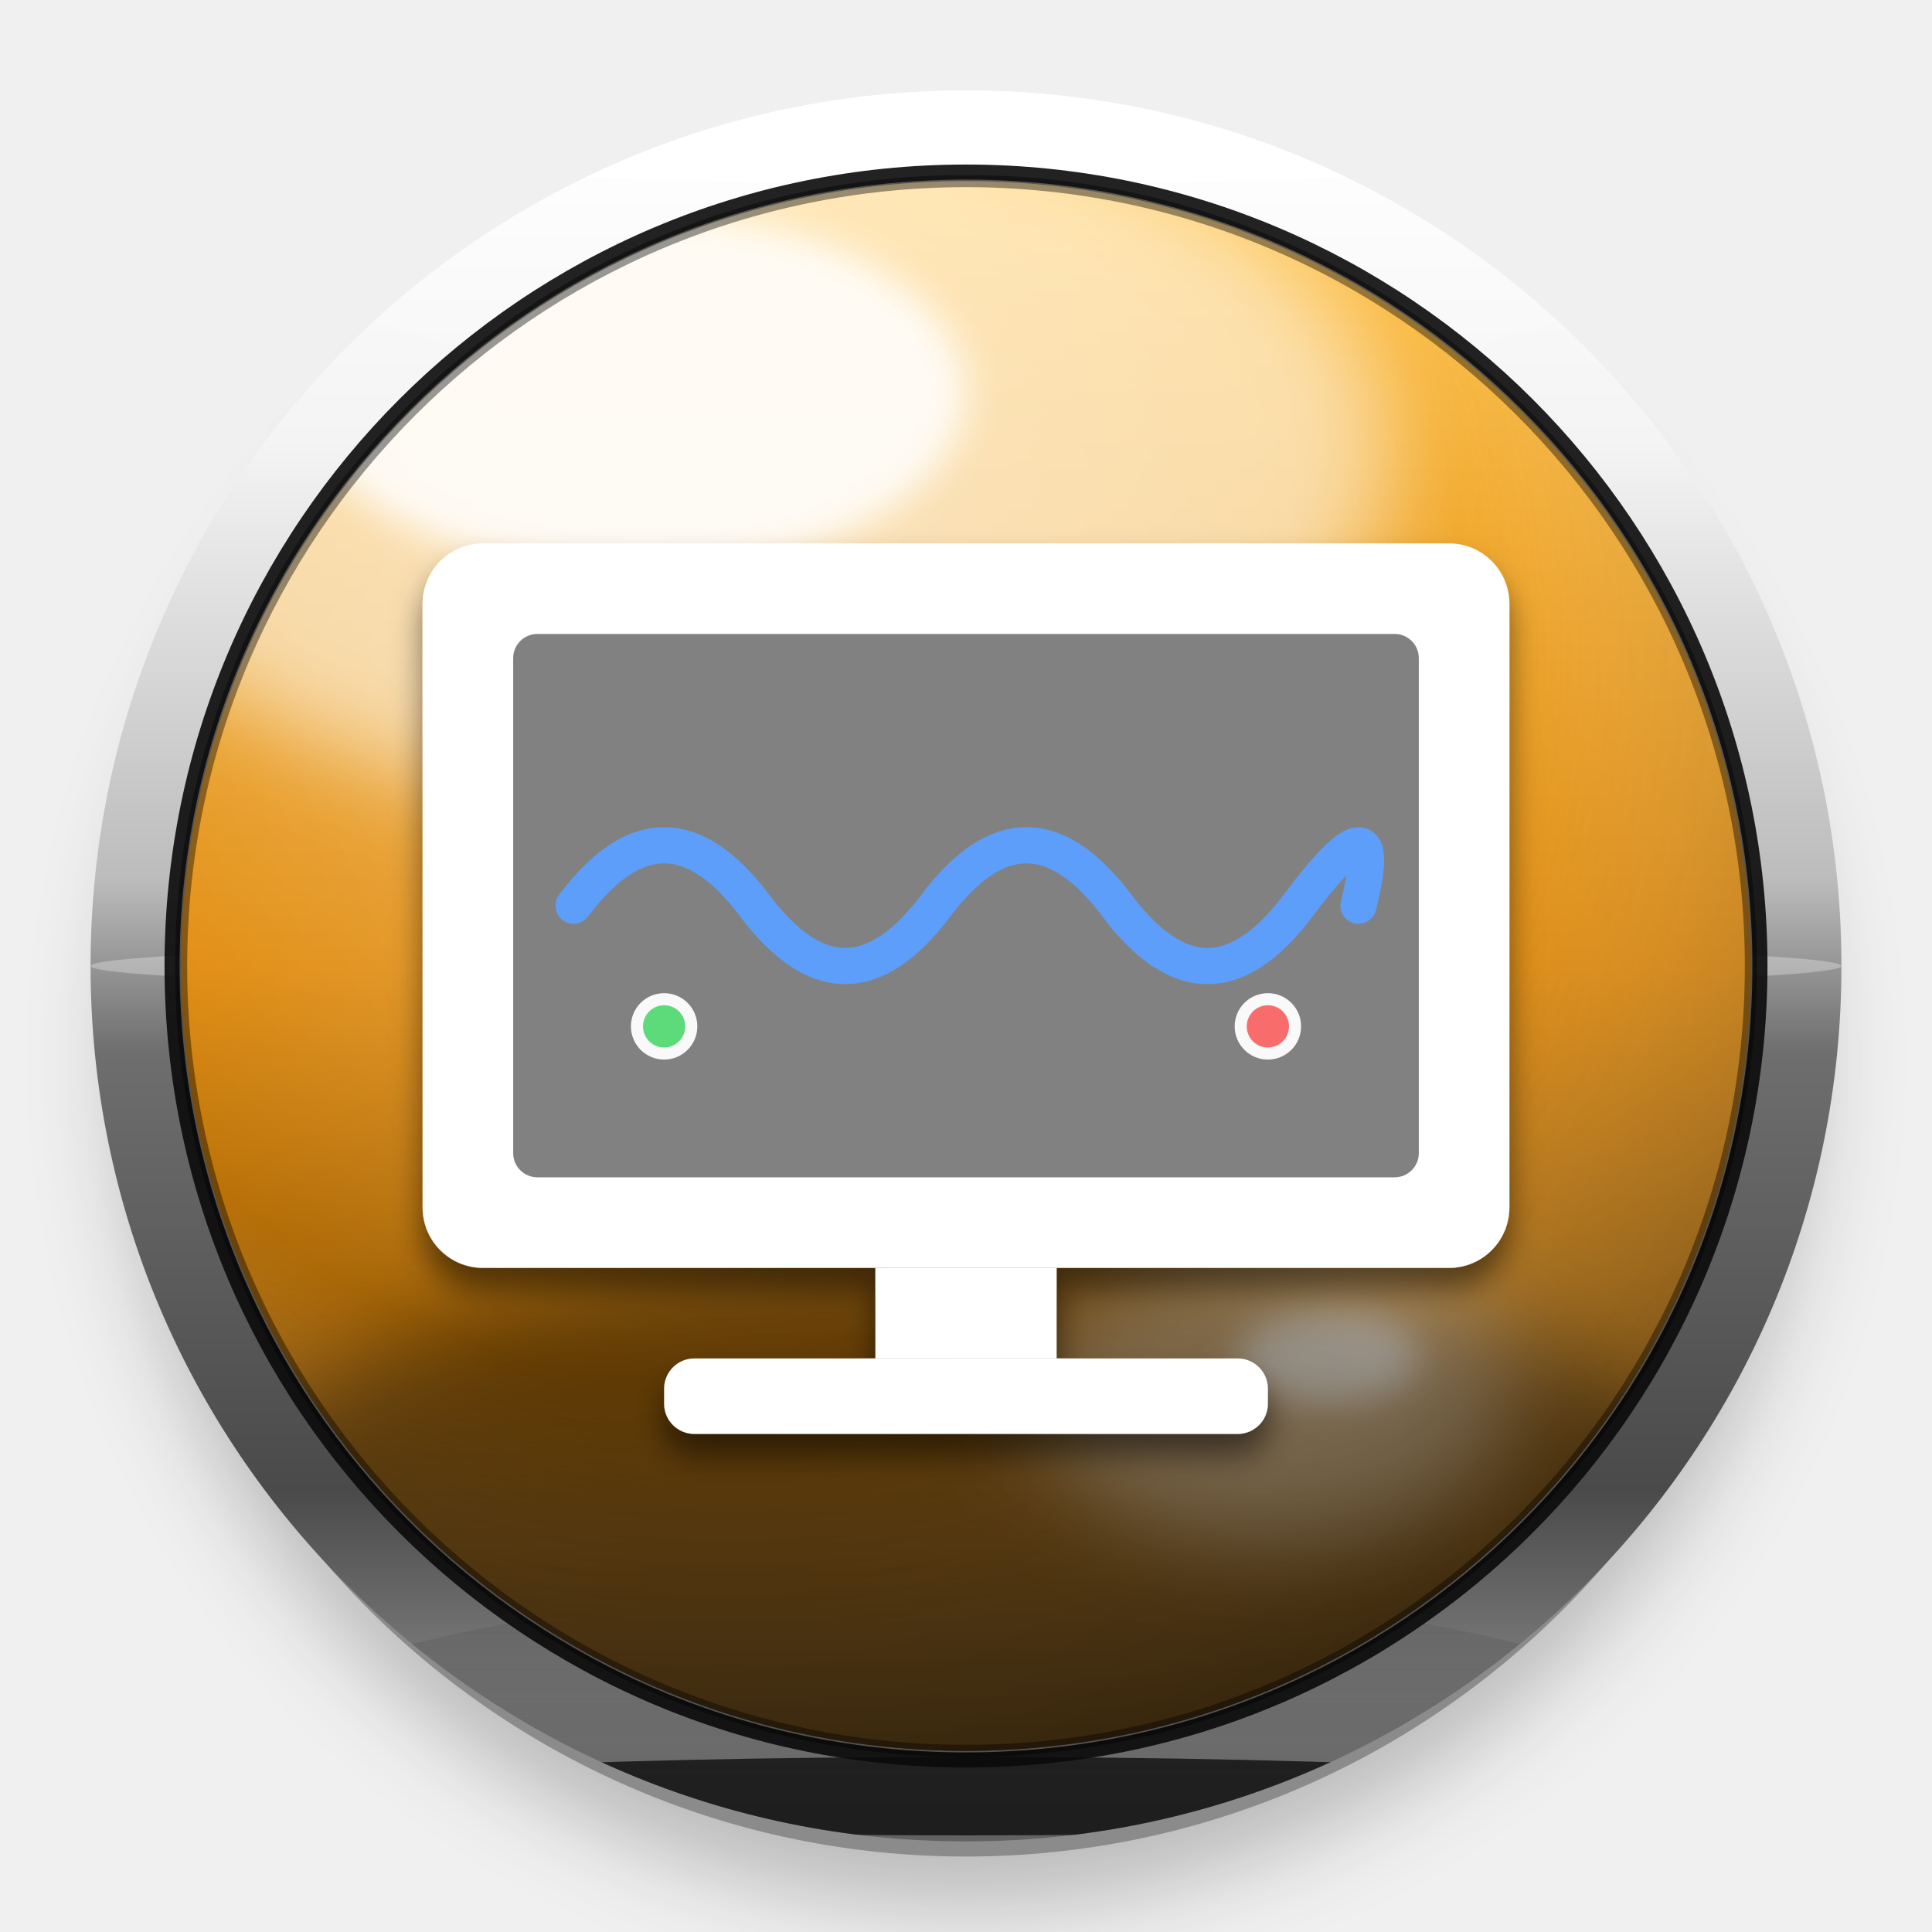
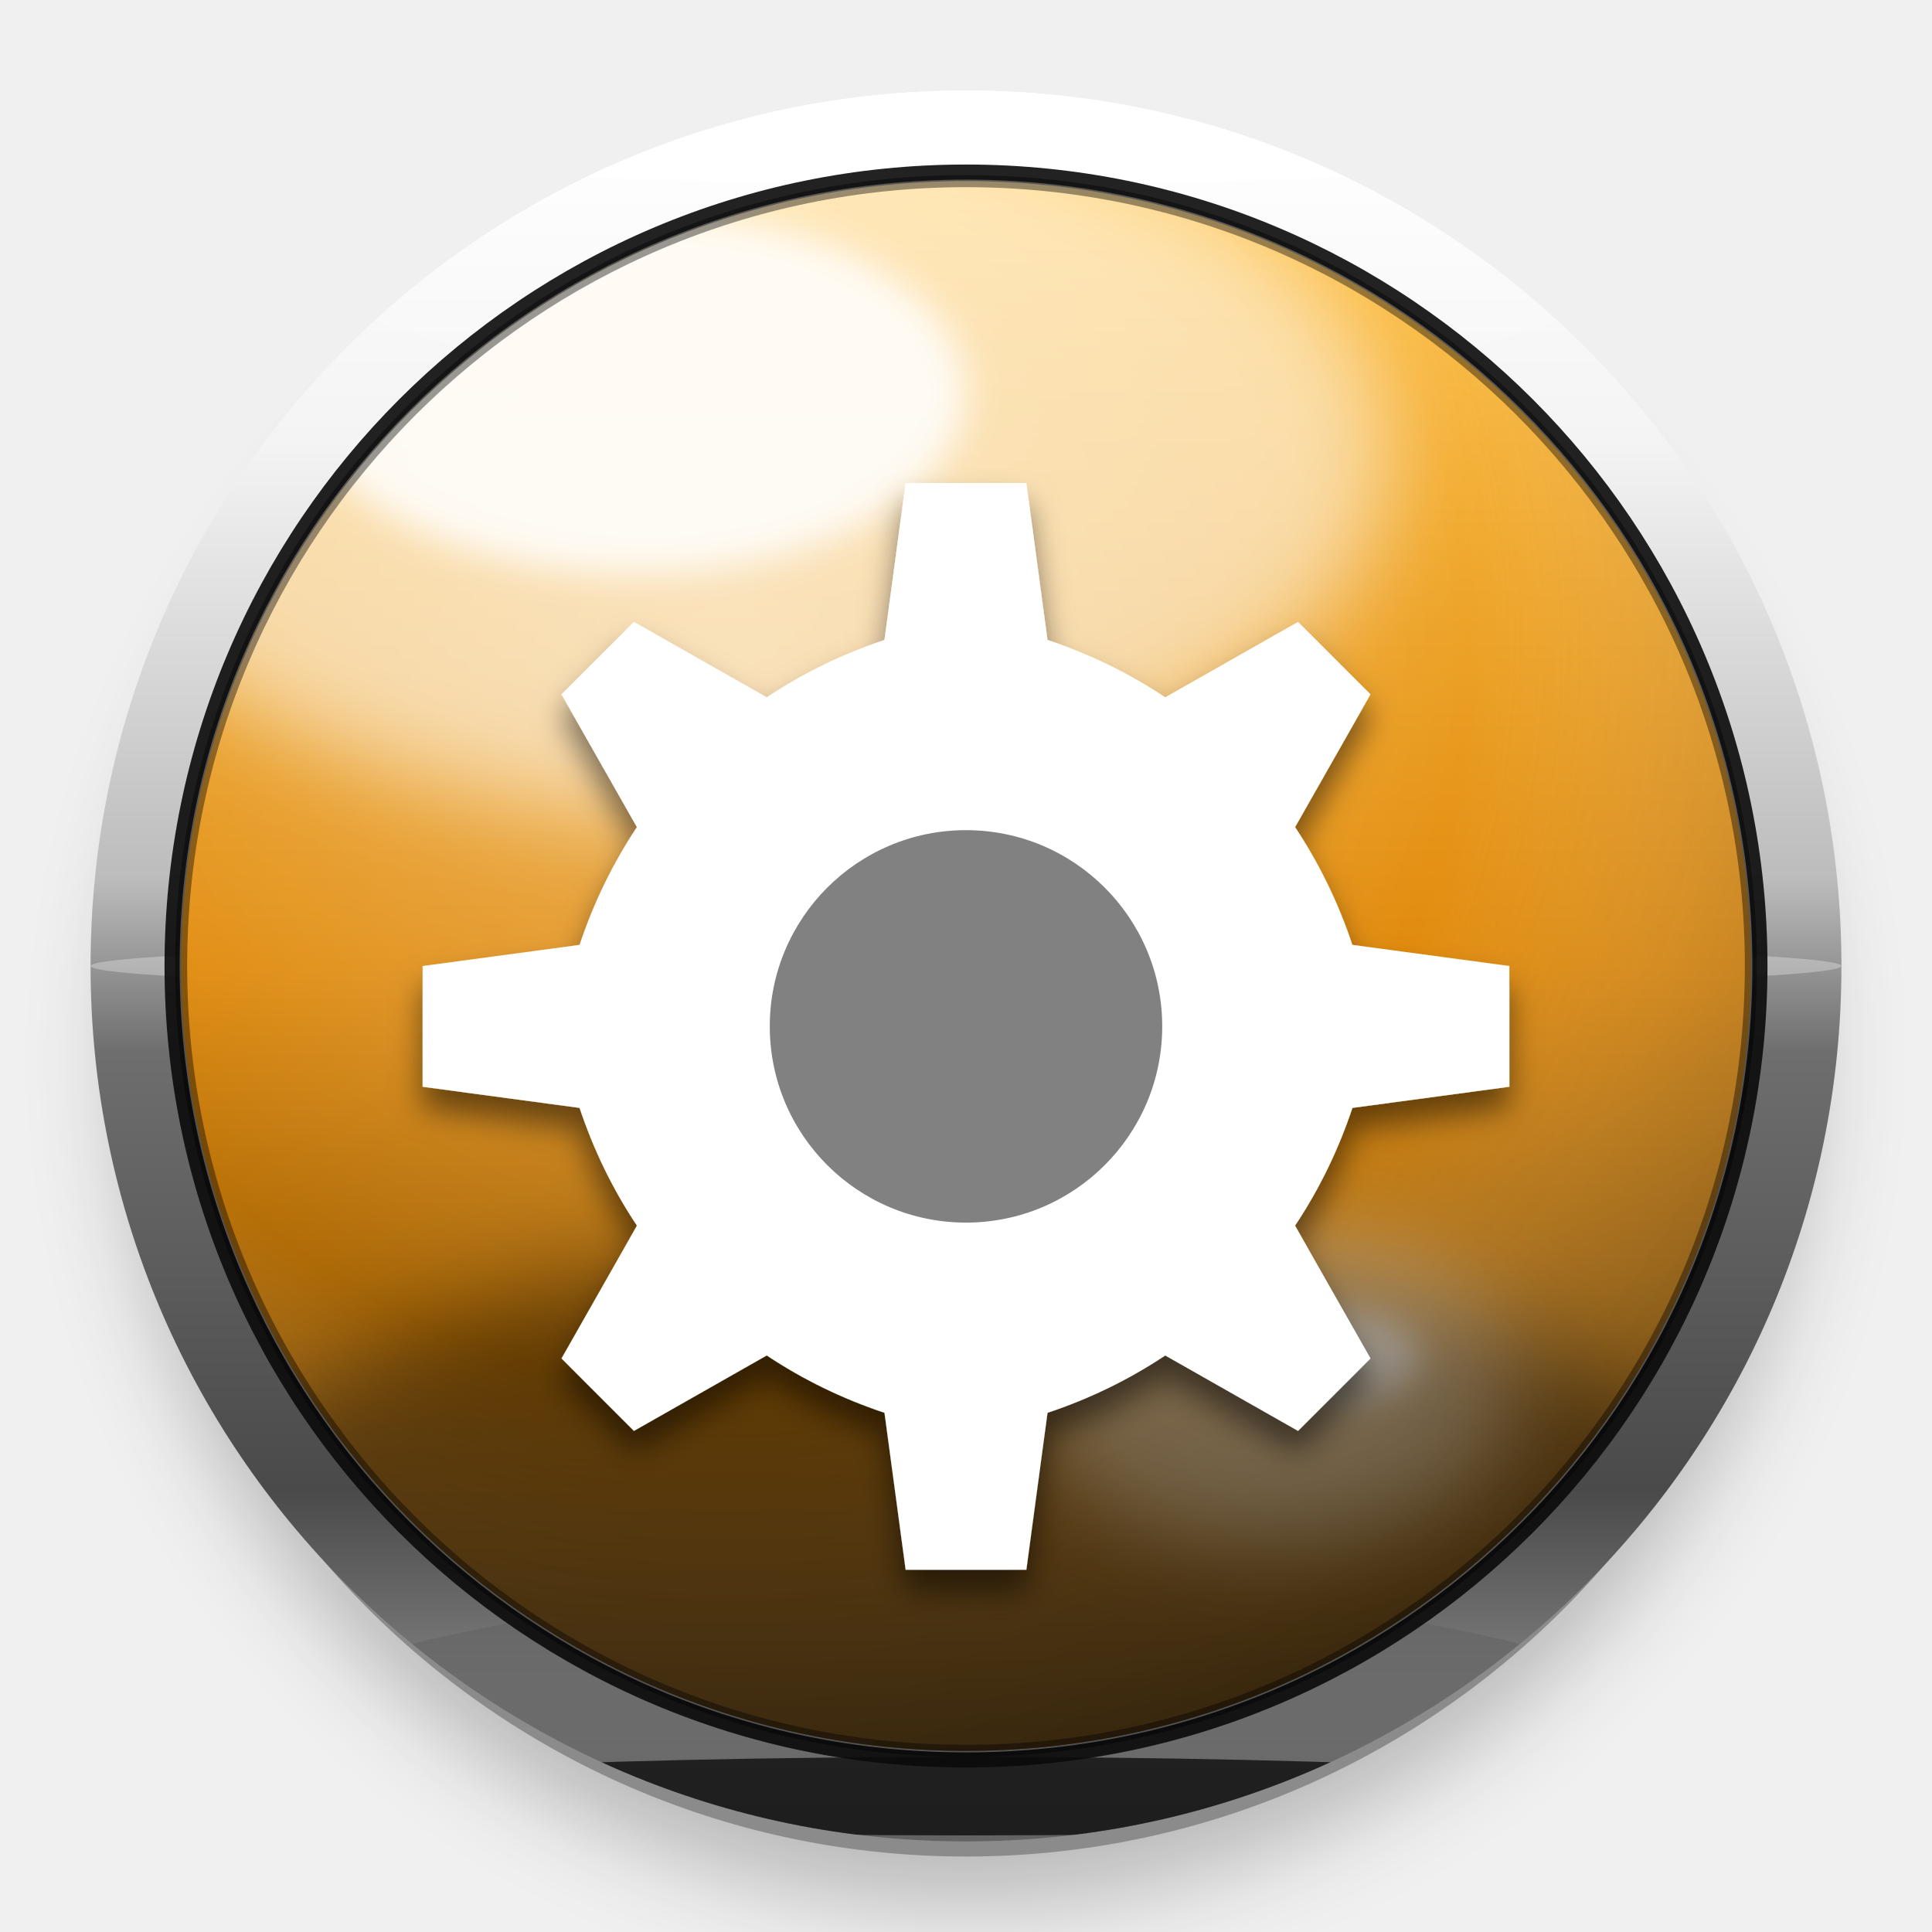
<svg xmlns="http://www.w3.org/2000/svg" viewBox="0 0 64 64" width="64" height="64">
  <defs>
    <filter id="ds" x="-100%" y="-100%" width="300%" height="300%">
      <feGaussianBlur in="SourceAlpha" stdDeviation="1.5" />
      <feOffset dx="0" dy="1.6" />
      <feComponentTransfer>
        <feFuncA type="linear" slope="0.55" />
      </feComponentTransfer>
      <feMerge>
        <feMergeNode />
        <feMergeNode in="SourceGraphic" />
      </feMerge>
    </filter>
    <filter id="gb" x="-50%" y="-50%" width="200%" height="200%">
      <feGaussianBlur stdDeviation="1.5" />
    </filter>
    <filter id="sb" x="-50%" y="-50%" width="200%" height="200%">
      <feGaussianBlur stdDeviation="0.6" />
    </filter>
    <filter id="ss" x="-50%" y="-50%" width="200%" height="200%">
      <feGaussianBlur in="SourceAlpha" stdDeviation="0.5" />
      <feOffset dx="0" dy="0.7" />
      <feComponentTransfer>
        <feFuncA type="linear" slope="0.5" />
      </feComponentTransfer>
      <feMerge>
        <feMergeNode />
        <feMergeNode in="SourceGraphic" />
      </feMerge>
    </filter>
    <linearGradient id="cr" x1="0" y1="0" x2="0" y2="1">
      <stop offset="0%" stop-color="#ffffff" />
      <stop offset="20%" stop-color="#f4f4f4" />
      <stop offset="45%" stop-color="#bcbcbc" />
      <stop offset="55%" stop-color="#6e6e6e" />
      <stop offset="80%" stop-color="#4a4a4a" />
      <stop offset="100%" stop-color="#a8a8a8" />
    </linearGradient>
    <linearGradient id="ct" x1="0" y1="0" x2="0" y2="1">
      <stop offset="0%" stop-color="#ffffff" stop-opacity="1" />
      <stop offset="100%" stop-color="#ffffff" stop-opacity="0" />
    </linearGradient>
    <linearGradient id="cb" x1="0" y1="1" x2="0" y2="0">
      <stop offset="0%" stop-color="#1a1a1a" stop-opacity="0.95" />
      <stop offset="100%" stop-color="#1a1a1a" stop-opacity="0" />
    </linearGradient>
    <linearGradient id="cd" x1="0" y1="0" x2="0" y2="1">
      <stop offset="0%" stop-color="#ffc44d" />
      <stop offset="50%" stop-color="#e08a0c" />
      <stop offset="100%" stop-color="#5a3500" />
    </linearGradient>
    <radialGradient id="cs" cx="0.35" cy="0.3" r="0.85">
      <stop offset="0%" stop-color="#ffffff" stop-opacity="0.3" />
      <stop offset="55%" stop-color="#ffffff" stop-opacity="0" />
      <stop offset="100%" stop-color="#000000" stop-opacity="0.4" />
    </radialGradient>
    <clipPath id="dc">
      <circle cx="32" cy="32" r="26" />
    </clipPath>
    <clipPath id="rc">
      <path d="M32,3 A29,29 0 1,1 32,61 A29,29 0 1,1 32,3 Z M32,6.5 A25.5,25.5 0 1,0 32,57.5 A25.5,25.5 0 1,0 32,6.5 Z" fill-rule="evenodd" />
    </clipPath>
  </defs>
  <circle cx="32" cy="33.5" r="28" fill="#000000" opacity="0.42" filter="url(#ds)" />
  <circle cx="32" cy="32" r="29" fill="url(#cr)" />
  <g clip-path="url(#rc)">
    <ellipse cx="32" cy="3.5" rx="28" ry="10" fill="url(#ct)" opacity="1" />
    <ellipse cx="32" cy="60.5" rx="28" ry="8" fill="url(#cb)" opacity="0.98" />
    <ellipse cx="32" cy="4.5" rx="24" ry="1.6" fill="#ffffff" opacity="1" />
    <ellipse cx="32" cy="59.5" rx="24" ry="1.3" fill="#000000" opacity="0.7" />
    <ellipse cx="32" cy="32" rx="29" ry="0.8" fill="#ffffff" opacity="0.3" />
  </g>
  <circle cx="32" cy="32" r="26.2" fill="none" stroke="#0a0a0a" stroke-width="0.7" opacity="0.9" />
  <circle cx="32" cy="32" r="25.8" fill="none" stroke="#ffffff" stroke-width="0.5" opacity="0.5" />
  <circle cx="32" cy="32" r="26" fill="url(#cd)" />
  <circle cx="32" cy="32" r="26" fill="url(#cs)" />
  <g clip-path="url(#dc)">
    <ellipse cx="24" cy="15" rx="22" ry="12" fill="#ffffff" opacity="0.55" filter="url(#gb)" />
    <ellipse cx="21" cy="13" rx="11" ry="6" fill="#ffffff" opacity="0.85" filter="url(#sb)" />
    <ellipse cx="42" cy="46" rx="8" ry="5" fill="#ffffff" opacity="0.4" filter="url(#gb)" />
    <ellipse cx="44" cy="45" rx="3" ry="1.5" fill="#ffffff" opacity="0.65" filter="url(#sb)" />
    <ellipse cx="32" cy="51" rx="25" ry="10" fill="#000000" opacity="0.38" filter="url(#gb)" />
  </g>
  <circle cx="32" cy="32" r="26" fill="none" stroke="#000000" stroke-width="0.4" opacity="0.4" />
  <g filter="url(#ss)">
-     <g fill="#ffffff" stroke="#ffffff" stroke-width="0.4">
-       <rect x="14" y="18" width="36" height="24" rx="2" ry="2" fill="#ffffff" stroke="none" />
-       <rect x="17" y="21" width="30" height="18" rx="0.8" ry="0.8" fill="#1a1a1a" opacity="0.55" stroke="none" />
-       <path d="M 19,30 Q 22,26 25,30 T 31,30 T 37,30 T 43,30 T 45,30" fill="none" stroke="#5aa0ff" stroke-width="1.2" stroke-linecap="round" opacity="0.95" />
-       <circle cx="22" cy="34" r="0.9" fill="#5be07a" opacity="0.95" />
-       <circle cx="42" cy="34" r="0.9" fill="#ff6b6b" opacity="0.95" />
-       <rect x="29" y="42" width="6" height="3" fill="#ffffff" stroke="none" />
-       <rect x="22" y="45" width="20" height="2.5" rx="1" fill="#ffffff" stroke="none" />
+     <g fill="#ffffff">
+       <path d="M30,16 L34,16 L34.7,21.2 Q36.8,21.9 38.6,23.1 L43,20.6 L45.4,23 L42.9,27.4 Q44.1,29.2 44.8,31.3 L50,32 L50,36 L44.8,36.7 Q44.1,38.8 42.9,40.6 L45.4,45 L43,47.4 L38.6,44.9 Q36.8,46.1 34.7,46.8 L34,52 L30,52 L29.3,46.8 Q27.2,46.1 25.4,44.9 L21,47.4 L18.6,45 L21.1,40.6 Q19.9,38.8 19.2,36.7 L14,36 L14,32 L19.2,31.3 Q19.9,29.2 21.1,27.4 L18.6,23 L21,20.6 L25.4,23.1 Q27.2,21.9 29.3,21.2 Z" />
+       <circle cx="32" cy="34" r="6.5" fill="#1a1a1a" opacity="0.55" />
    </g>
  </g>
</svg>
